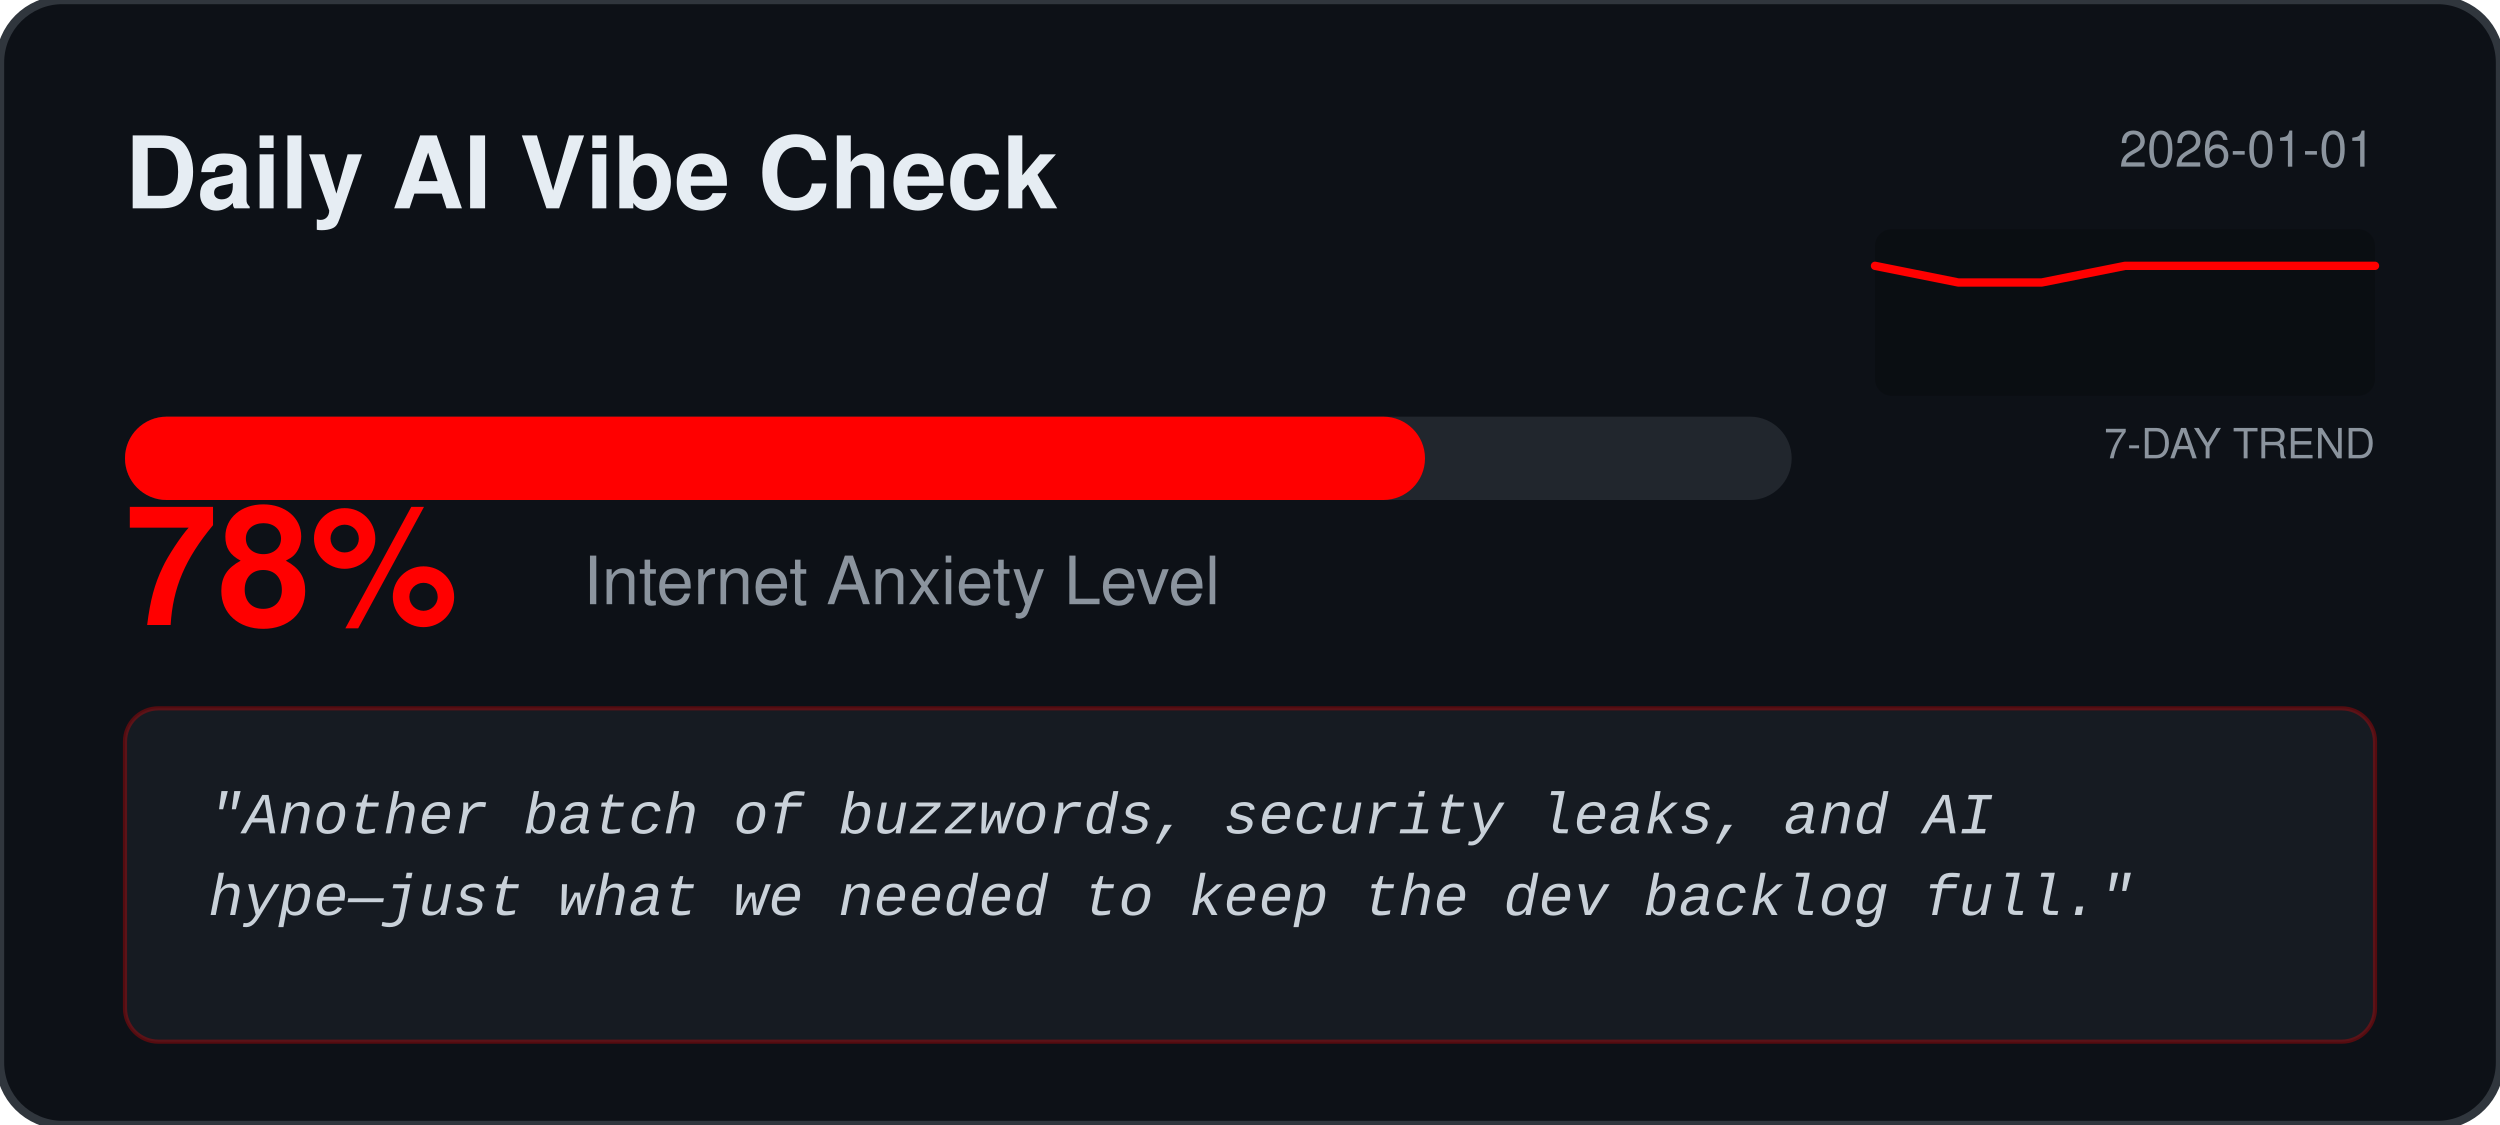
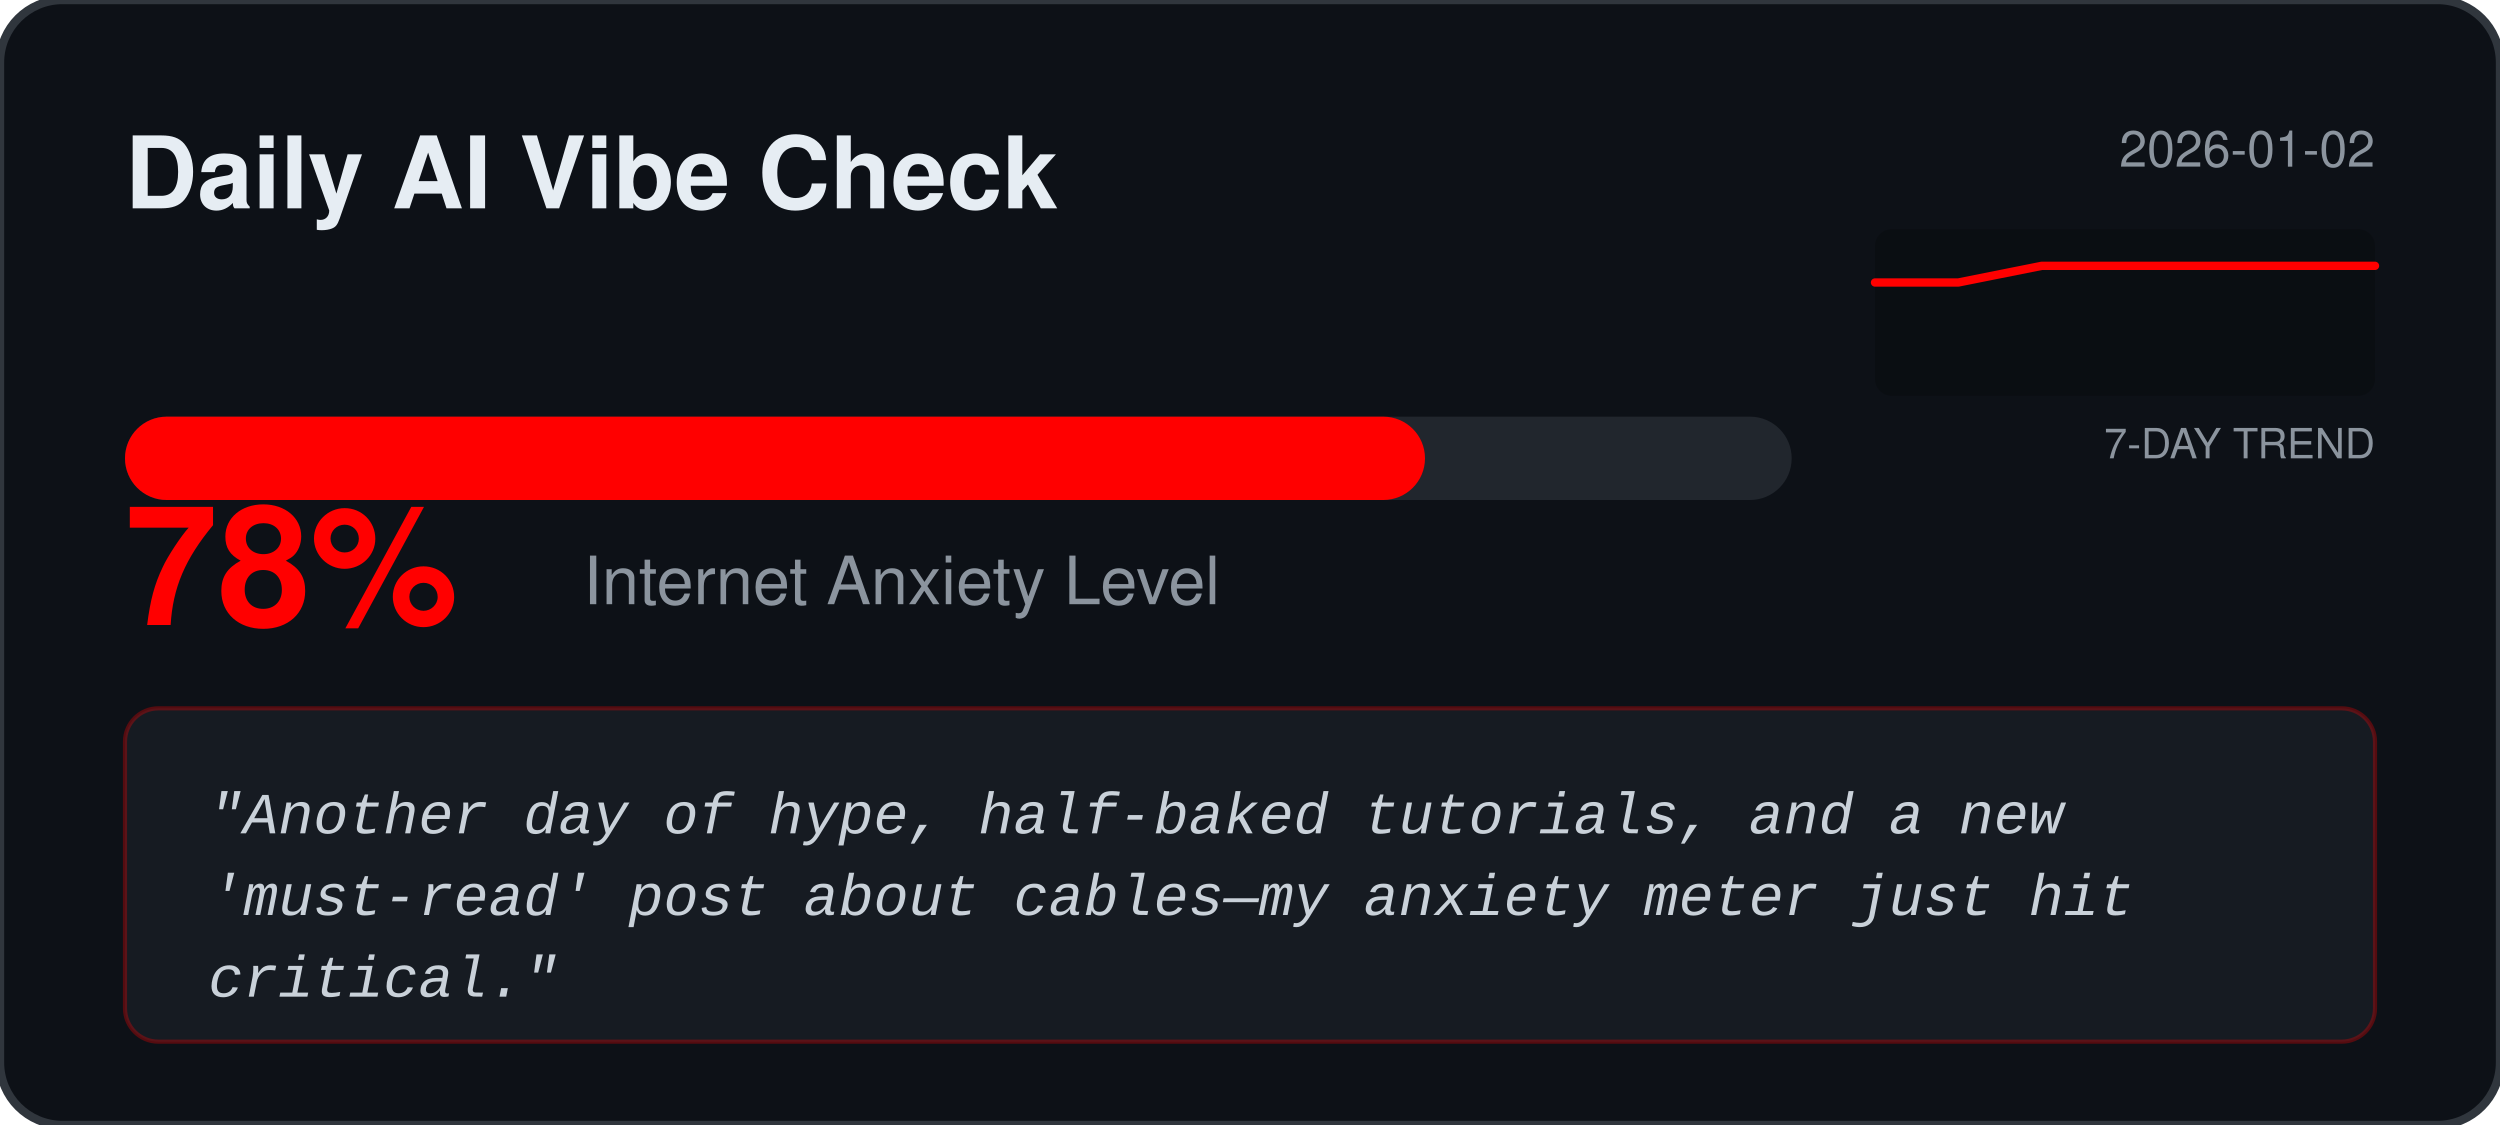
<svg xmlns="http://www.w3.org/2000/svg" width="600" height="270" viewBox="0 0 600 270" fill="none">
  <rect width="600" height="270" rx="15" fill="#0D1117" stroke="#30363D" stroke-width="2" />
  <text x="30" y="50" fill="#E6EDF3" font-family="Segoe UI, Helvetica, sans-serif" font-weight="bold" font-size="24">Daily AI Vibe Check</text>
-   <text x="570" y="40" fill="#8B949E" font-family="Segoe UI, Helvetica, sans-serif" font-size="12" text-anchor="end">2026-01-01</text>
+   <text x="570" y="40" fill="#8B949E" font-family="Segoe UI, Helvetica, sans-serif" font-size="12" text-anchor="end">2026-01-02</text>
  <rect x="450" y="55" width="120" height="40" fill="#000000" fill-opacity="0.2" rx="4" />
  <text x="570" y="110" fill="#8B949E" font-family="Segoe UI, Helvetica, sans-serif" font-size="10" text-anchor="end">7-DAY TREND</text>
-   <polyline points="450.0,63.8 470.0,67.8 490.0,67.8 510.0,63.8 530.0,63.8 550.0,63.8 570.0,63.8" fill="none" stroke="#FF0000" stroke-width="2" stroke-linecap="round" stroke-linejoin="round" />
+   <polyline points="450.0,67.8 470.0,67.8 490.0,63.8 510.0,63.8 530.0,63.8 550.0,63.8 570.0,63.8" fill="none" stroke="#FF0000" stroke-width="2" stroke-linecap="round" stroke-linejoin="round" />
  <rect x="30" y="100" width="400" height="20" rx="10" fill="#21262D" />
  <rect x="30" y="100" width="312.0" height="20" rx="10" fill="#FF0000" />
  <text x="30" y="150" fill="#FF0000" font-family="Segoe UI, Helvetica, sans-serif" font-weight="bold" font-size="40">78%</text>
  <text x="140" y="145" fill="#8B949E" font-family="Segoe UI, Helvetica, sans-serif" font-size="16">Internet Anxiety Level</text>
  <rect x="30" y="170" width="540" height="80" rx="8" fill="#161B22" stroke="#FF0000" stroke-opacity="0.3" />
  <text x="50" y="200" fill="#C9D1D9" font-family="Courier New, monospace" font-size="14" font-style="italic">
-     <tspan x="50" dy="0">"Another batch of buzzwords, security leaks, and AI</tspan>
-     <tspan x="50" dy="1.4em">hype—just what we needed to keep the dev backlog full."</tspan>
+     <tspan x="50" dy="0">"Another day of hype, half‑baked tutorials, and a new</tspan>
+     <tspan x="50" dy="1.4em">'must‑read' post about cables—my anxiety meter just hit</tspan>
+     <tspan x="50" dy="1.4em">critical."</tspan>
  </text>
</svg>
